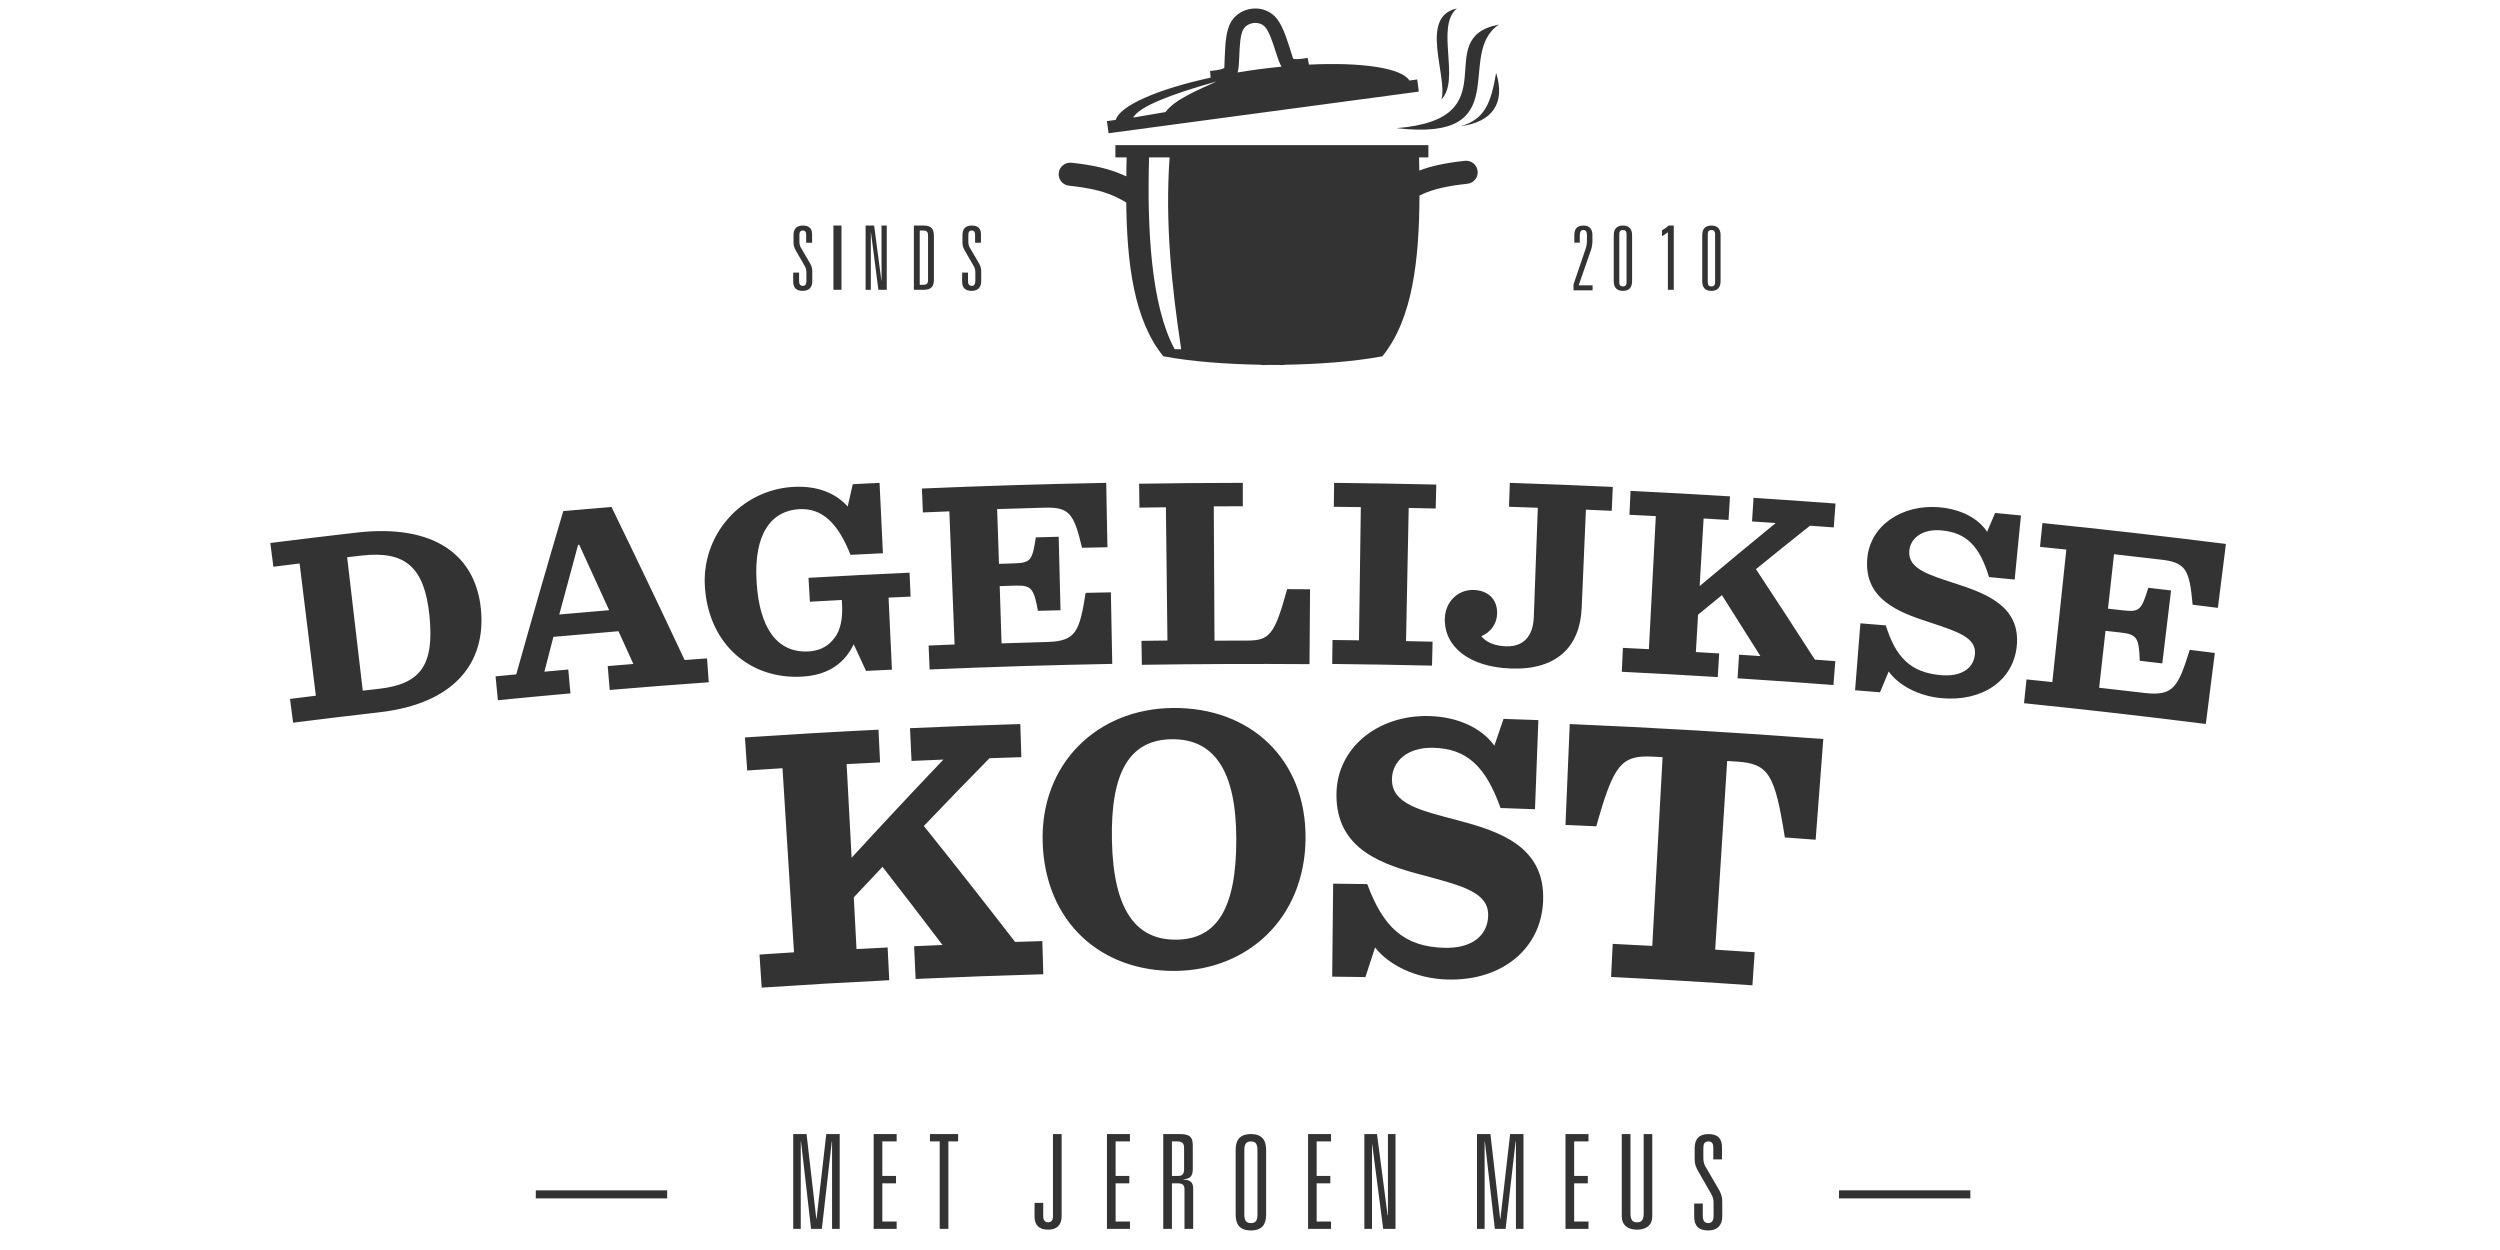
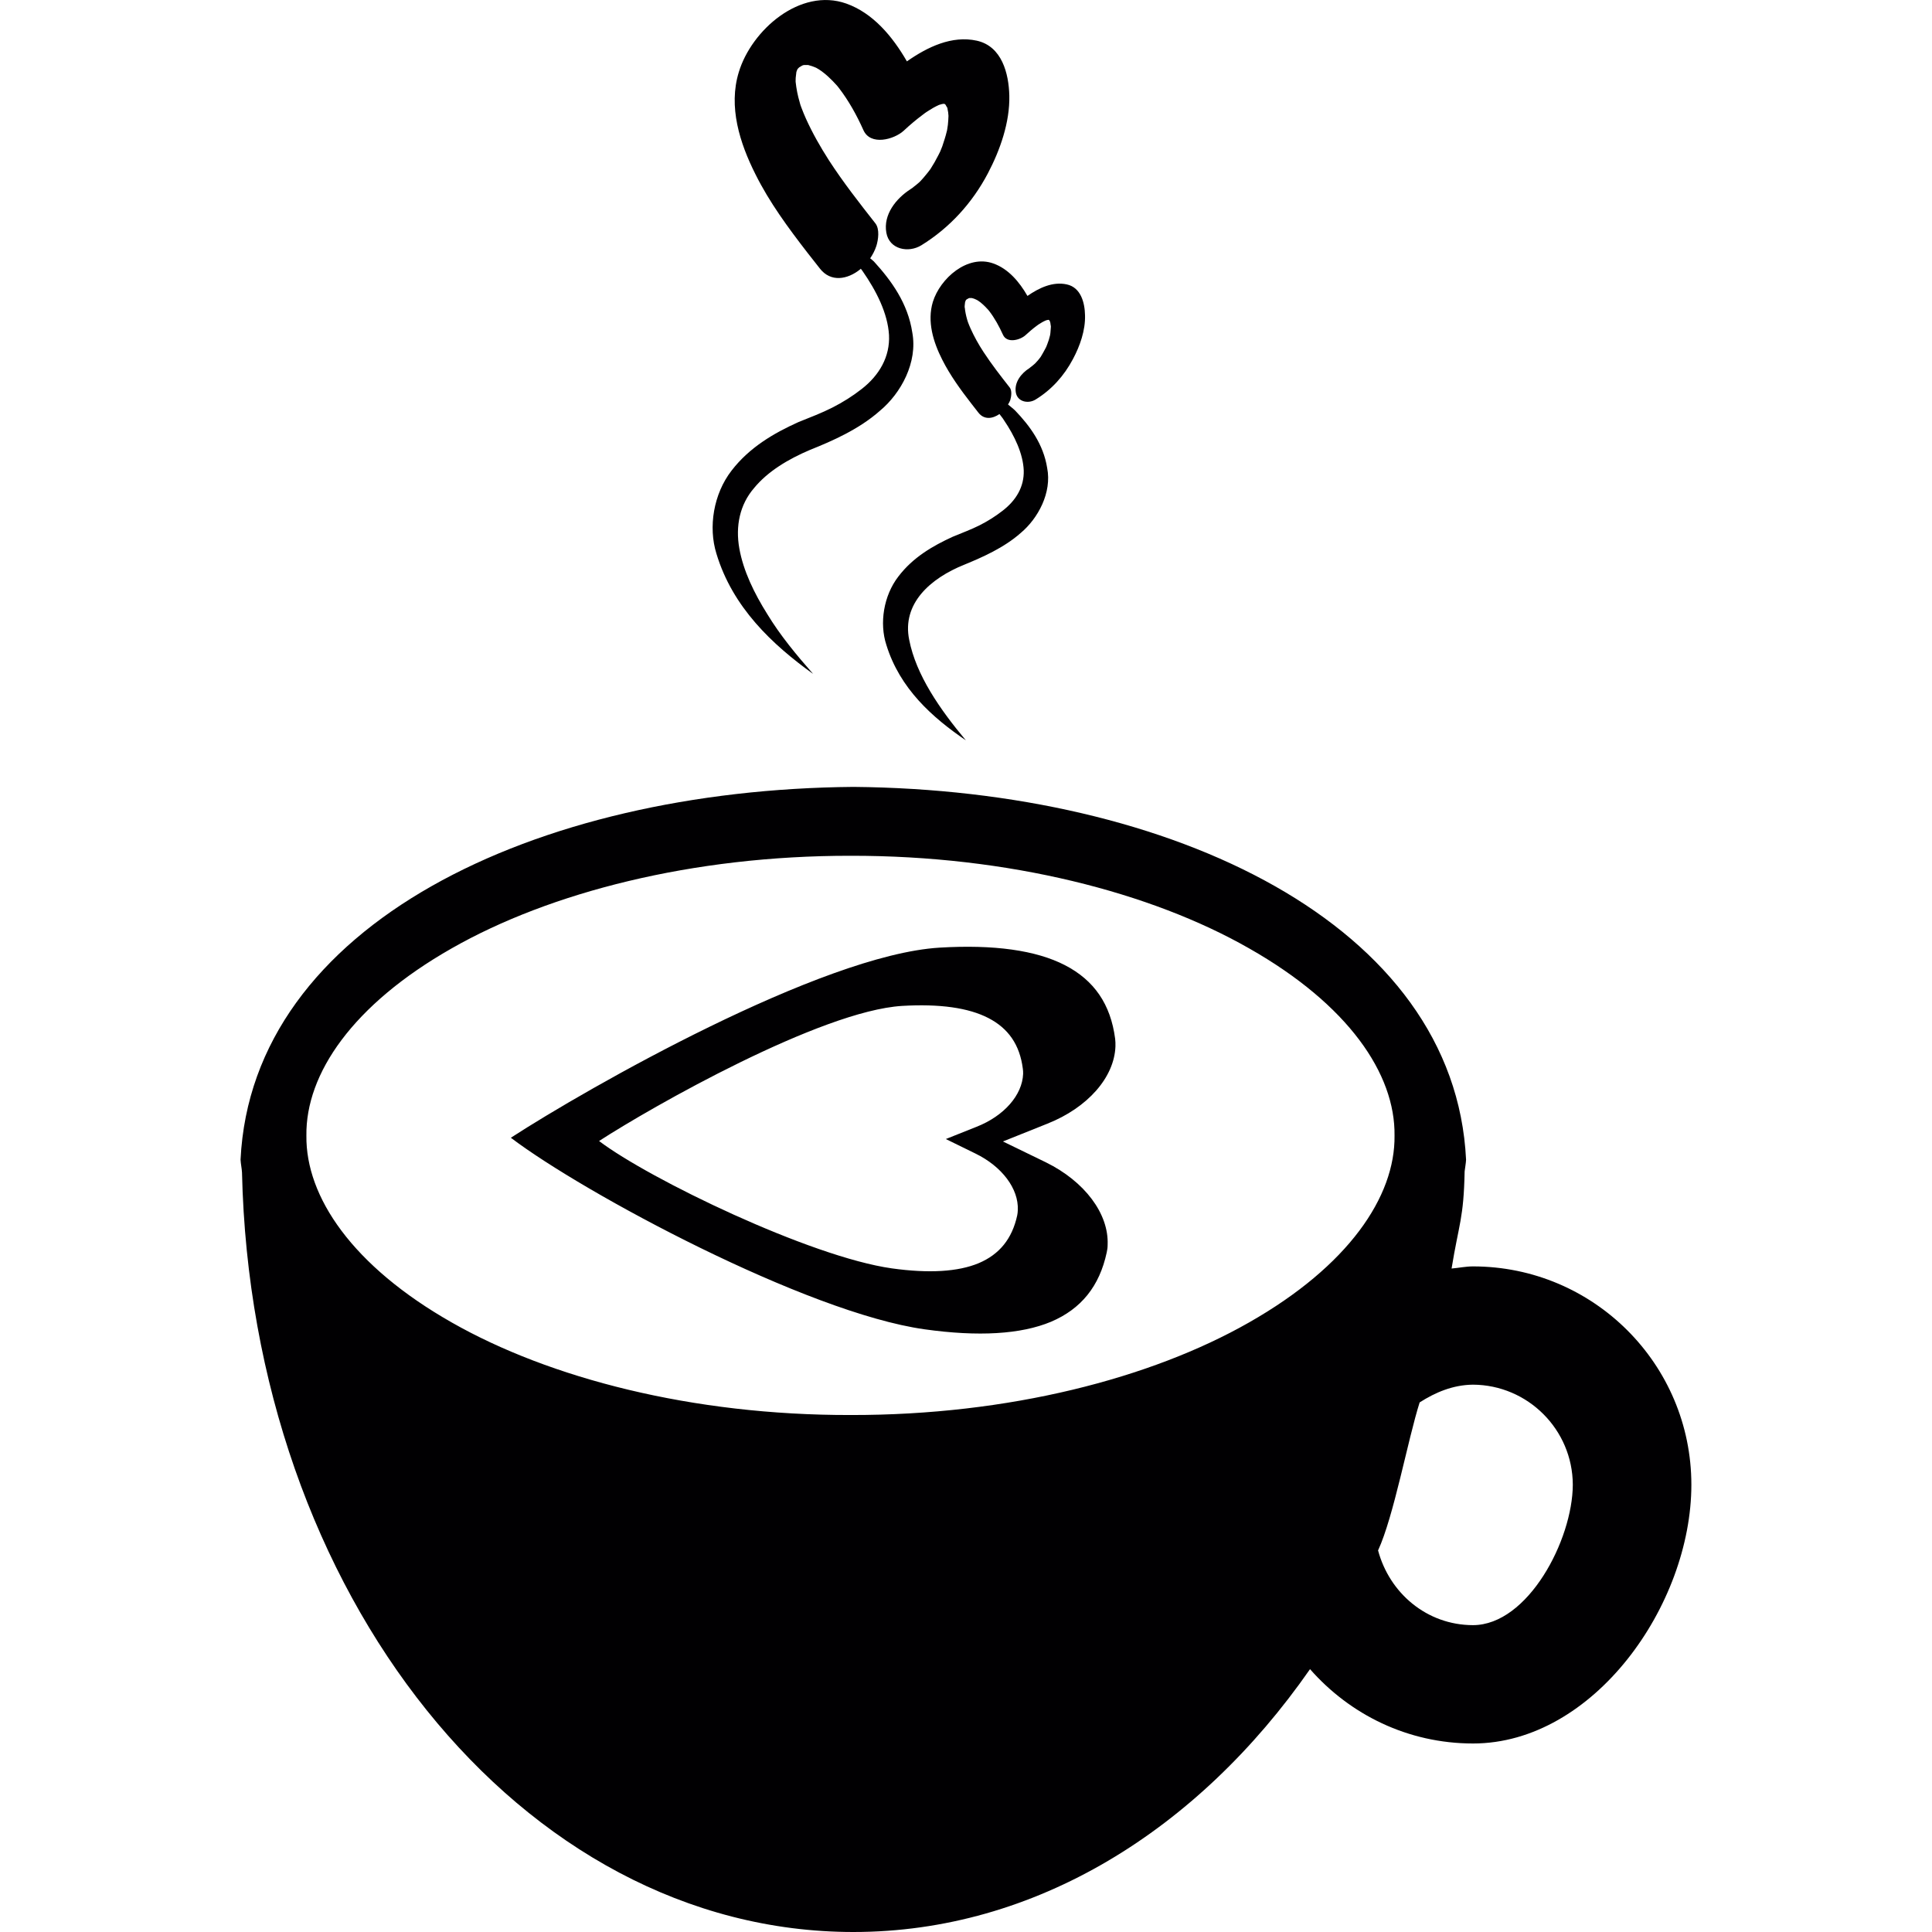
- <svg xmlns="http://www.w3.org/2000/svg" width="200" height="100" viewBox="25 0 200 100">
-   <g fill="none" fill-rule="evenodd">
-     <path fill="#333" d="M67.863 95.871h10.51v-.642h-10.51z" />
-     <path d="M25 0h200v99H25z" />
-     <path fill="#333" d="M91.102 90.726h1.074v7.584h-.611v-6.996h-.02l-.797 6.996h-.863l-.804-6.996h-.02v6.996h-.604v-7.584h1.068l.779 6.786h.019l.779-6.786M94.892 90.726h1.84v.588h-1.145v2.763h1.094v.589h-1.094v3.057h1.146v.587h-1.84v-7.584M100.176 91.314h-.779v-.588h2.252v.588h-.778v6.996h-.695v-6.996M109.237 90.726h.695v6.566c0 .755-.431 1.08-1.081 1.08-.74 0-1.088-.377-1.088-1.049V96.23h.695v1.093c0 .325.18.462.393.462.219 0 .386-.137.386-.451v-6.608M113.555 90.726h1.84v.588h-1.145v2.763h1.094v.589h-1.094v3.057h1.146v.587h-1.84v-7.584M119.212 94.077c.328 0 .515-.095.515-.547v-1.701c0-.441-.232-.515-.586-.515h-.386v2.763h.457zm.547 1.05c0-.368-.219-.461-.547-.461h-.457v3.644h-.695v-7.584h1.294c.663 0 1.068.115 1.068.871v1.924c0 .587-.219.788-.753.818v.022c.49.03.785.178.785.702v3.247h-.695v-3.182zM124.547 97.134c0 .42.084.714.528.714s.521-.293.521-.714V92.03c0-.422-.077-.716-.521-.716s-.528.294-.528.716v5.104zm-.695-5.126c0-.747.283-1.282 1.223-1.282.933 0 1.216.535 1.216 1.282v5.146c0 .75-.283 1.282-1.216 1.282-.94 0-1.223-.533-1.223-1.282v-5.146zM129.644 90.726h1.84v.588h-1.151v2.763h1.094v.589h-1.094v3.057h1.152v.587h-1.84v-7.584M136.035 90.726h.605v7.584h-.985l-.875-6.743h-.02v6.743h-.611v-7.584h1.01l.85 6.492h.026v-6.492M145.81 90.726h1.069v7.584h-.605v-6.996h-.026l-.798 6.996h-.863l-.798-6.996h-.019v6.996h-.611v-7.584h1.075l.778 6.786h.02l.778-6.786M150.238 90.726h1.84v.588h-1.145v2.763h1.094v.589h-1.094v3.057h1.145v.587h-1.84v-7.584M156.493 90.726h.689v6.566c0 .84-.624 1.08-1.23 1.08-.579 0-1.21-.24-1.21-1.08v-6.566h.696v6.345c0 .546.18.714.528.714.353 0 .527-.168.527-.714v-6.345M162.066 91.83c0-.294-.07-.516-.399-.516-.321 0-.399.222-.399.515v.799c0 .241.039.483.161.683l1.1 1.89c.155.262.252.59.252.926v1.196c0 .715-.419 1.113-1.114 1.113-.765 0-1.132-.345-1.132-1.113v-1.039h.688v.998c0 .355.142.566.444.566.284 0 .419-.21.419-.566V96.22a1.35 1.35 0 0 0-.2-.725l-1.017-1.774c-.186-.326-.296-.579-.296-.967v-.914c0-.746.393-1.114 1.094-1.114.78 0 1.094.368 1.094 1.062v.966h-.695v-.925M172.119 95.871h10.509v-.642h-10.51zM89.493 18.792c0-.198-.045-.349-.264-.349-.225 0-.277.15-.277.349v.542c0 .163.032.327.11.462l.746 1.28c.11.179.174.4.174.628v.81c0 .485-.283.755-.753.755-.521 0-.772-.234-.772-.755v-.705h.47v.677c0 .242.096.385.302.385.193 0 .283-.143.283-.385v-.72a.943.943 0 0 0-.135-.49l-.695-1.203c-.122-.221-.2-.392-.2-.654V18.8c0-.506.264-.755.747-.755.521 0 .74.25.74.72v.654h-.476v-.627M91.674 23.183h.644v-5.138h-.644zM95.523 18.045h.418v5.138h-.67l-.591-4.569h-.013v4.57h-.418v-5.139h.682l.579 4.398h.013v-4.398M98.83 22.784c.316 0 .413-.1.413-.398v-3.544c0-.299-.097-.399-.412-.399h-.251v4.34h.25zm-.72-4.739h.804c.644 0 .798.327.798.833v3.472c0 .506-.154.833-.798.833h-.804v-5.138zM103.007 18.792c0-.198-.045-.349-.264-.349-.225 0-.276.15-.276.349v.542c0 .163.032.327.11.462l.746 1.28c.11.179.173.4.173.628v.81c0 .485-.29.755-.753.755-.52 0-.772-.234-.772-.755v-.705h.47v.677c0 .242.09.385.302.385.187 0 .284-.143.284-.385v-.72a.943.943 0 0 0-.135-.49l-.696-1.203c-.122-.221-.199-.392-.199-.654V18.8c0-.506.264-.755.746-.755.522 0 .734.25.734.72v.654h-.47v-.627M150.946 18.814c0-.513.225-.769.746-.769.47 0 .702.292.702.761v.499c0 .192-.039.47-.11.676l-.99 2.846h1.113v.4h-1.526v-.477l.96-2.82c.083-.24.115-.454.115-.703v-.406c0-.285-.09-.42-.283-.42-.193 0-.29.135-.29.42v.591h-.437v-.598M155.122 18.757c0-.128 0-.355-.29-.355-.289 0-.289.227-.289.355v3.8c0 .129 0 .356.29.356s.29-.227.29-.356v-3.8zm-1.023.05c0-.647.419-.762.734-.762.322 0 .734.115.734.761v3.701c0 .648-.412.762-.734.762-.315 0-.734-.114-.734-.762v-3.7zM158.43 18.578c-.11.092-.334.25-.47.32v-.476a2.63 2.63 0 0 0 .535-.377h.405v5.138h-.47v-4.605M162.208 18.757c0-.128 0-.355-.296-.355-.29 0-.29.227-.29.355v3.8c0 .129 0 .356.29.356.296 0 .296-.227.296-.356v-3.8zm-1.03.05c0-.647.412-.762.734-.762s.734.115.734.761v3.701c0 .648-.412.762-.734.762s-.734-.114-.734-.762v-3.7zM125.673 5.545c-.566.076-1.12.161-1.666.252.096-.33.115-.777.135-1.28.032-.788.07-1.755.328-2.179.341-.561 1.216-.678 1.692-.227.354.342.65 1.263.889 2.016.154.483.296.911.47 1.205a52.67 52.67 0 0 0-1.848.213m-7.433 3.42l-2.587.441c.496-.897 3.05-1.875 6.687-2.893-1.59.735-3.321 1.42-4.1 2.452m20.137-2.608l-.624.085c-.611-1.005-3.816-1.48-8.038-1.272l-.103-.54s-.978.186-1.165.057c0 0-.129-.415-.29-.91-.283-.875-.624-1.946-1.203-2.497-1.01-.968-2.748-.734-3.469.467-.412.683-.463 1.806-.502 2.725-.019.518-.038.953-.038.953-.148.174-1.14.252-1.14.252l.046.535c-4.216.914-7.26 2.234-7.588 3.38l-.708.096.129.97 24.822-3.33-.129-.971M118.974 27.938c-1.899-3.494-2.214-9.678-2.047-15.345h1.641c-.367 5.159.155 10.26.927 15.345h-.521zm24.236-14.253a.923.923 0 0 0-1.017-.82c-1.557.168-2.664.407-3.649.779l-.02-1.051h.747v-.98h-25.04v.98h.9c-.012.507-.025 1.013-.025 1.518-.103-.05-.213-.097-.316-.142-1.094-.471-2.29-.758-4.073-.95a.92.92 0 0 0-1.017.82.916.916 0 0 0 .817 1.015c1.596.172 2.632.415 3.54.806.354.151.695.33 1.042.537.058 4.88.612 9.41 2.967 12.308 2.44.448 5.136.626 7.832.677v.017c.31 0 .618 0 .927-.004.309.003.618.004.927.004v-.017c2.703-.05 5.4-.229 7.838-.677 2.44-3.007 2.948-7.773 2.967-12.864.096-.047.193-.09.29-.134.907-.392 1.95-.634 3.546-.806a.916.916 0 0 0 .817-1.016zM141.872 10.096c1.93-.569 2.407-1.867 2.818-4.271.766 2.452-.321 3.931-2.818 4.271M140.31 7.954c1.544-1.56-.502-5.841 1.242-7.275-3.07.654-.708 5.425-1.242 7.275" />
-     <path d="M136.723 10.252c9.699 1.131 4.627-5.915 8.193-8.287-5.657 1.062 1.068 7.545-8.193 8.287M55.326 55.103c3.328-.38 4.447-1.887 4.023-5.918-.406-3.809-1.918-5.139-5.406-4.741l-1.172.135c.419 3.558.83 7.116 1.249 10.674l1.306-.15zm-7.124.81a565.89 565.89 0 0 1 2.066-.257c-.431-3.526-.862-7.052-1.3-10.578-.695.086-1.397.173-2.098.262-.084-.634-.16-1.268-.245-1.901a615.12 615.12 0 0 1 6.919-.834c6.268-.715 9.511 1.862 9.93 6.13.418 4.258-2.079 7.56-8.141 8.25-2.298.263-4.595.54-6.886.83-.084-.634-.161-1.268-.245-1.901zM69.742 49.16c1.332-.12 2.658-.234 3.99-.345a846.714 846.714 0 0 0-2.394-5.234l-.09.008a870.049 870.049 0 0 0-1.506 5.571zm4.737 1.338c-1.738.143-3.47.293-5.207.451-.238.928-.482 1.857-.72 2.786.637-.06 1.274-.117 1.91-.174l.175 1.909a633.31 633.31 0 0 0-5.805.546c-.065-.636-.123-1.271-.187-1.907l1.654-.161a962.908 962.908 0 0 1 3.765-13.063c1.287-.114 2.568-.223 3.855-.328a932.276 932.276 0 0 1 5.85 12.243l1.795-.13.135 1.911c-2.638.188-5.277.393-7.922.616-.051-.637-.103-1.273-.16-1.91.688-.058 1.37-.114 2.052-.169-.392-.874-.791-1.747-1.19-2.62zM89.192 54.129c-4.196.247-7.465-2.602-7.793-7.085a7.51 7.51 0 0 1 7.015-8.09c1.956-.116 3.404.47 4.402 1.564l.405-1.784c.714-.037 1.429-.072 2.143-.106l.27 5.631c-.862.041-1.73.085-2.593.129-1.023-2.593-2.31-3.76-4.119-3.655-2.162.125-3.655 1.9-3.391 5.878.231 3.626 1.634 5.65 4.17 5.503 1.01-.06 1.634-.511 2.066-1.087.476-.6.656-1.579.598-2.634l-.02-.395c-.849.045-1.698.092-2.554.141-.032-.637-.07-1.275-.11-1.913 2.697-.155 5.387-.292 8.084-.411.025.638.051 1.276.083 1.914l-1.763.08.27 5.763c-.688.032-1.383.066-2.072.101l-.985-2.133c-.669 1.383-1.879 2.458-4.106 2.589M99.288 51.643c.688-.03 1.383-.058 2.078-.085-.141-3.55-.283-7.1-.418-10.65l-2.117.088-.078-1.914c4.91-.21 9.828-.36 14.744-.454l.097 5.152-2.034.042c-.643-2.738-1.01-3.261-2.986-3.209a682.48 682.48 0 0 0-3.803.115c.051 1.46.096 2.919.148 4.38.418-.015.836-.029 1.255-.041 1.306-.04 1.415-.284 1.692-2.077.612-.018 1.217-.034 1.828-.05.045 1.96.096 3.92.148 5.879-.605.015-1.204.031-1.808.048-.329-1.796-.522-2.056-1.802-2.017l-1.255.04c.051 1.526.103 3.053.148 4.579 1.216-.04 2.432-.077 3.649-.11 2.33-.062 2.587-.858 3.076-3.931.676-.015 1.351-.029 2.02-.041.04 1.907.071 3.816.11 5.724-4.872.09-9.743.24-14.609.447-.032-.638-.058-1.276-.083-1.915M124.425 38.628v1.871c-.772.001-1.551.004-2.323.009l.058 10.746a694.79 694.79 0 0 1 2.58-.008c1.828 0 2.22-.439 3.23-4.114l1.835.01c-.013 1.997-.026 3.993-.045 5.99a613.313 613.313 0 0 0-13.412.052c-.013-.639-.019-1.278-.032-1.916.695-.01 1.384-.02 2.079-.027-.039-3.553-.084-7.106-.123-10.658-.701.008-1.409.018-2.117.028-.006-.639-.02-1.277-.026-1.915 2.768-.041 5.529-.064 8.296-.068M131.6 51.2c.702.008 1.41.016 2.118.026.051-3.553.103-7.104.148-10.657-.72-.01-1.442-.018-2.163-.026.013-.638.02-1.277.026-1.915 2.722.028 5.445.073 8.173.137-.012.639-.032 1.277-.045 1.916-.72-.017-1.441-.033-2.162-.047l-.212 10.655 2.123.046c-.013.639-.025 1.278-.045 1.916a610.505 610.505 0 0 0-7.986-.135c.006-.639.02-1.277.026-1.915M140.586 49.492c.032-1.343 1.036-2.332 2.31-2.295 1.094.032 1.911.697 1.873 1.908-.026.836-.535 1.48-1.262 1.79.38.495 1.107.782 1.982.81 1.384.046 2.156-.806 2.214-2.324.103-2.92.213-5.839.322-8.759-.772-.028-1.538-.055-2.304-.08.02-.638.045-1.276.064-1.914 2.748.09 5.496.198 8.238.325-.026.638-.058 1.275-.084 1.913a739.37 739.37 0 0 0-2.066-.092c-.115 2.626-.225 5.252-.34 7.878-.136 3.081-1.99 4.956-5.638 4.83-3.334-.112-5.361-1.721-5.31-3.99M160.67 52.164l1.866.112-.116 1.89a633.375 633.375 0 0 0-7.677-.423c.032-.638.058-1.276.09-1.914.695.034 1.384.068 2.079.104.18-3.548.366-7.095.553-10.643-.701-.036-1.41-.072-2.11-.106.031-.638.064-1.276.09-1.913 2.65.128 5.302.274 7.954.437l-.116 1.89-1.995-.119c-.103 1.803-.206 3.606-.316 5.408a580.751 580.751 0 0 1 6.088-5.045l-1.898-.126c.039-.63.077-1.26.122-1.89 2.188.142 4.376.294 6.558.458-.045.637-.09 1.274-.142 1.91l-1.898-.139a425.029 425.029 0 0 0-4.325 3.477c1.59 2.407 3.16 4.819 4.711 7.237.547.04 1.088.081 1.635.123-.045.637-.097 1.274-.148 1.91a605.95 605.95 0 0 0-7.671-.538c.038-.629.083-1.26.122-1.888l1.705.11a833.661 833.661 0 0 0-3.076-4.875c-.644.52-1.274 1.041-1.911 1.564l-.174 2.99M173.83 49.866c.676.053 1.359.109 2.034.164.792 2.541 1.963 3.763 4.396 3.982 1.634.147 2.625-.53 2.735-1.67.129-1.338-1.39-1.815-3.656-2.567-2.451-.793-5.212-1.832-4.961-5.058.206-2.677 2.786-4.399 5.792-4.133 1.692.15 3.102.878 3.797 1.962.218-.504.43-1.007.643-1.51l2.066.2-.502 5.128-2.053-.198c-.753-2.482-1.815-3.557-3.803-3.734-1.57-.139-2.49.646-2.575 1.634-.122 1.449 1.558 1.92 3.81 2.656 2.44.796 5.104 1.838 4.788 4.97-.276 2.74-2.741 4.459-6.01 4.162-1.886-.17-3.47-1.057-4.235-2.138-.238.555-.47 1.111-.695 1.667l-1.995-.161c.135-1.786.283-3.571.425-5.356M187.12 54.352c.689.07 1.377.142 2.066.215l1.12-10.6a583.06 583.06 0 0 0-2.105-.218l.193-1.906c4.898.5 9.789 1.057 14.68 1.673-.219 1.704-.431 3.408-.644 5.113-.676-.085-1.351-.169-2.02-.251-.252-2.803-.535-3.373-2.504-3.605-1.261-.15-2.523-.294-3.784-.435l-.483 4.355 1.249.141c1.3.148 1.441-.077 1.975-1.812.605.07 1.21.142 1.822.214-.238 1.946-.47 3.893-.702 5.838l-1.802-.212c-.064-1.825-.219-2.11-1.493-2.255-.418-.048-.83-.095-1.248-.14-.174 1.516-.341 3.034-.509 4.552 1.21.135 2.42.274 3.63.416 2.317.274 2.69-.477 3.617-3.448l2.008.25c-.238 1.894-.483 3.787-.721 5.681a606.575 606.575 0 0 0-14.544-1.66c.07-.635.135-1.27.199-1.906M93.521 75.926c.83-.043 1.66-.086 2.49-.127.046.872.085 1.746.13 2.618-3.405.168-6.81.365-10.207.593l-.174-2.646c.92-.062 1.84-.122 2.76-.179-.308-4.909-.61-9.818-.92-14.728-.939.06-1.885.12-2.825.183-.064-.882-.122-1.764-.18-2.646 3.56-.238 7.118-.445 10.683-.62.039.873.084 1.747.129 2.619-.895.044-1.79.09-2.677.137.135 2.497.264 4.993.399 7.49a569.59 569.59 0 0 1 7.343-7.854c-.85.034-1.7.07-2.549.109a356.63 356.63 0 0 0-.122-2.62 594.57 594.57 0 0 1 8.823-.332c.032.883.058 1.767.084 2.651-.85.026-1.7.053-2.549.083-1.77 1.8-3.52 3.607-5.251 5.422a627.916 627.916 0 0 1 7.298 9.274l2.181-.066.078 2.652c-3.411.096-6.816.223-10.214.378-.045-.873-.083-1.746-.122-2.619.76-.035 1.513-.068 2.272-.1a613.655 613.655 0 0 0-4.801-6.25c-.772.81-1.538 1.624-2.297 2.439.07 1.38.148 2.76.218 4.14M123.903 67.123c-.006-5.517-1.808-8.02-5.155-7.985-3.346.038-4.91 2.576-4.794 8.091.11 5.55 1.905 7.98 5.155 7.944 3.243-.032 4.807-2.498 4.794-8.05zm-15.49.268c-.193-6.277 4.337-10.689 10.4-10.753 6.223-.066 10.695 4.099 10.631 10.468-.064 6.312-4.582 10.504-10.406 10.567-5.972.064-10.426-3.91-10.625-10.282zM131.652 70.691c.907.01 1.815.022 2.729.036 1.274 3.437 2.928 5.016 6.184 5.098 2.175.058 3.437-.968 3.488-2.552.058-1.859-1.995-2.387-5.077-3.22-3.328-.872-7.099-2.042-7.06-6.523.032-3.718 3.327-6.341 7.388-6.247 2.278.052 4.215.934 5.245 2.37l.734-2.143c.926.031 1.853.064 2.786.098l-.27 7.13c-.914-.035-1.834-.067-2.755-.097-1.203-3.364-2.715-4.755-5.393-4.818-2.11-.05-3.269 1.12-3.295 2.491-.032 2.014 2.246 2.508 5.316 3.324 3.32.88 6.957 2.09 6.777 6.447-.155 3.81-3.282 6.394-7.646 6.278-2.503-.067-4.685-1.142-5.798-2.563l-.772 2.365c-.888-.013-1.77-.024-2.658-.033l.077-7.44M154.016 75.508c1.055.052 2.11.107 3.166.165.277-5.033.553-10.067.824-15.1l-.786-.042c-2.548-.134-3.134.664-4.517 5.573-.824-.038-1.648-.074-2.465-.11.116-2.69.225-5.38.341-8.07a608.01 608.01 0 0 1 20.285 1.198c-.206 2.686-.412 5.371-.612 8.056-.823-.063-1.64-.123-2.464-.182-.798-5.039-1.281-5.9-3.83-6.067l-.785-.05c-.321 5.03-.643 10.06-.959 15.092a624.5 624.5 0 0 1 3.16.208c-.064.883-.122 1.764-.18 2.646a594.724 594.724 0 0 0-11.307-.668c.045-.883.09-1.766.129-2.649" fill="#333" />
+ <svg xmlns="http://www.w3.org/2000/svg" version="1.1" id="Capa_1" x="0px" y="0px" viewBox="0 0 25.468 25.468" style="enable-background:new 0 0 25.468 25.468;" xml:space="preserve">
+   <g>
+     <path style="fill:#010002;" d="M19.417,16.694c-0.096,0-0.188,0.02-0.282,0.028c0.096-0.59,0.16-0.658,0.172-1.28   c0.006-0.051,0.016-0.101,0.019-0.154c-0.149-3.101-3.876-4.877-8.076-4.915c-4.203,0.036-7.929,1.813-8.079,4.914   c0.003,0.058,0.016,0.112,0.019,0.168c0-0.002,0-0.002,0-0.002c0.125,5.557,3.681,10.015,8.06,10.015   c2.397,0,4.543-1.344,6.019-3.465c0.526,0.599,1.289,0.98,2.149,0.98c1.588,0,2.878-1.823,2.878-3.412   C22.295,17.982,21.006,16.694,19.417,16.694z M16.465,17.433c-1.289,0.735-3.167,1.224-5.253,1.22   c-2.088,0.004-3.967-0.485-5.257-1.22c-1.309-0.744-1.926-1.656-1.916-2.463c-0.011-0.814,0.609-1.726,1.916-2.469   c1.291-0.736,3.17-1.222,5.257-1.22c2.085-0.003,3.964,0.484,5.253,1.22c1.309,0.743,1.929,1.655,1.918,2.469   C18.393,15.775,17.774,16.689,16.465,17.433z M19.417,21.423c-0.61-0.001-1.101-0.424-1.251-0.985   c0.208-0.451,0.392-1.46,0.548-1.951c0.206-0.132,0.438-0.231,0.702-0.234c0.724,0.003,1.314,0.592,1.317,1.318   C20.731,20.3,20.142,21.422,19.417,21.423z M14.704,13.794c0.001-0.035,0-0.069-0.004-0.101c-0.059-0.454-0.276-0.771-0.662-0.97   c-0.382-0.197-0.937-0.274-1.654-0.231c-1.557,0.095-4.638,1.85-5.65,2.506c0.958,0.728,3.896,2.307,5.453,2.525   c0.711,0.1,1.271,0.066,1.667-0.099c0.398-0.169,0.64-0.469,0.735-0.914c0.008-0.033,0.012-0.067,0.012-0.101   c0.017-0.41-0.303-0.835-0.812-1.086l-0.568-0.276l0.587-0.235C14.337,14.602,14.689,14.203,14.704,13.794z M12.872,14.854   l-0.404,0.161l0.39,0.191c0.351,0.171,0.571,0.464,0.559,0.745c-0.001,0.024-0.003,0.048-0.008,0.071   c-0.067,0.307-0.233,0.513-0.507,0.629c-0.272,0.114-0.657,0.137-1.145,0.069c-1.072-0.15-3.201-1.179-3.86-1.679   c0.695-0.451,2.924-1.716,3.995-1.781c0.493-0.029,0.874,0.024,1.137,0.16c0.264,0.136,0.414,0.353,0.454,0.667   c0.004,0.021,0.004,0.046,0.004,0.069C13.476,14.436,13.236,14.711,12.872,14.854z M9.444,7.298c-0.109-0.35-0.039-0.787,0.2-1.095   c0.236-0.307,0.56-0.494,0.879-0.638c0.172-0.069,0.306-0.12,0.447-0.191c0.14-0.071,0.27-0.153,0.386-0.244   c0.236-0.182,0.378-0.43,0.363-0.715c-0.017-0.285-0.166-0.58-0.35-0.844c-0.006-0.011-0.016-0.019-0.022-0.029   c-0.003,0.002-0.005,0.005-0.006,0.007c-0.17,0.138-0.391,0.174-0.533-0.009c-0.056-0.071-0.111-0.14-0.165-0.21   c-0.252-0.326-0.5-0.662-0.684-1.032c-0.208-0.413-0.36-0.891-0.22-1.347c0.167-0.553,0.809-1.119,1.417-0.904   c0.352,0.125,0.61,0.434,0.799,0.762c0.273-0.191,0.593-0.344,0.92-0.273c0.333,0.073,0.423,0.434,0.43,0.724   c0.008,0.352-0.121,0.718-0.283,1.026c-0.205,0.389-0.502,0.716-0.876,0.947c-0.172,0.106-0.423,0.055-0.462-0.165   c-0.043-0.239,0.129-0.452,0.317-0.573c0.003-0.002,0.007-0.005,0.01-0.007c0.001,0,0.001,0,0.002-0.001   c0.023-0.014,0.046-0.032,0.011-0.009c0.001-0.001,0.002-0.001,0.003-0.002c0.032-0.023,0.063-0.048,0.092-0.074   c0.004-0.005,0.01-0.01,0.015-0.015c0.02-0.021,0.04-0.044,0.058-0.066c0.026-0.03,0.05-0.061,0.073-0.092   c0.038-0.059,0.073-0.12,0.104-0.182c0.008-0.016,0.017-0.034,0.025-0.05c0.009-0.02,0.021-0.053,0.027-0.067   c0.021-0.064,0.043-0.128,0.058-0.192c0.002-0.006,0.004-0.013,0.005-0.019c0.004-0.024,0.008-0.049,0.011-0.072   c0.004-0.04,0.007-0.079,0.008-0.12c-0.002-0.016-0.003-0.035-0.004-0.045c-0.004-0.022-0.007-0.043-0.012-0.065   c-0.002,0-0.002-0.002-0.004-0.003c-0.006-0.011-0.012-0.022-0.019-0.034c-0.004-0.003-0.007-0.006-0.01-0.008   c-0.003-0.001-0.005-0.002-0.007-0.004C12.438,1.37,12.428,1.37,12.42,1.371c-0.006,0.001-0.013,0.003-0.021,0.006   c-0.007,0.002-0.014,0.004-0.021,0.006c-0.026,0.012-0.05,0.024-0.075,0.038c-0.023,0.012-0.089,0.056-0.092,0.057   c-0.015,0.011-0.031,0.021-0.045,0.033c-0.089,0.066-0.174,0.138-0.254,0.213c-0.128,0.116-0.438,0.201-0.531-0.01   c-0.087-0.195-0.193-0.386-0.323-0.555c-0.01-0.012-0.022-0.026-0.025-0.031c-0.019-0.021-0.037-0.041-0.056-0.06   c-0.038-0.038-0.077-0.076-0.12-0.109c-0.02-0.016-0.041-0.031-0.063-0.045c-0.007-0.005-0.026-0.014-0.036-0.021   c-0.035-0.015-0.068-0.027-0.105-0.036c0,0,0,0-0.001,0c-0.017,0-0.032-0.001-0.049,0c-0.008,0-0.015,0.002-0.019,0.004   c-0.003,0-0.005,0.001-0.007,0.002c-0.015,0.008-0.034,0.02-0.041,0.024c-0.005,0.004-0.01,0.009-0.015,0.015   c-0.005,0.003-0.008,0.01-0.012,0.017c-0.003,0.009-0.007,0.02-0.011,0.03c-0.003,0.025-0.008,0.062-0.009,0.078   c0,0.014-0.001,0.027-0.001,0.041c0,0.004,0,0.007,0,0.009c0.01,0.093,0.027,0.182,0.054,0.272   c0.003,0.015,0.008,0.028,0.012,0.042c0.005,0.012,0.009,0.026,0.012,0.032c0.018,0.047,0.037,0.095,0.058,0.141   c0.086,0.19,0.19,0.373,0.303,0.549c0.188,0.29,0.4,0.561,0.613,0.832c0.058,0.075,0.038,0.216,0.012,0.298   c-0.019,0.058-0.047,0.112-0.081,0.162c0.016,0.015,0.035,0.027,0.05,0.043c0.23,0.252,0.447,0.551,0.505,0.935   c0.073,0.393-0.148,0.801-0.428,1.033c-0.273,0.242-0.626,0.397-0.919,0.514C10.391,6.052,10.12,6.214,9.94,6.434   C9.753,6.65,9.693,6.934,9.746,7.23c0.053,0.297,0.197,0.592,0.369,0.866c0.17,0.28,0.383,0.537,0.604,0.788   C10.181,8.497,9.657,8.007,9.444,7.298z M12.024,2.478c-0.005,0.003-0.009,0.006-0.013,0.009c-0.001,0-0.001,0.001-0.002,0.001   C12.024,2.478,12.017,2.483,12.024,2.478z M12.297,3.98c-0.078,0.259,0.006,0.529,0.123,0.76c0.104,0.207,0.243,0.398,0.385,0.581   c0.03,0.04,0.061,0.079,0.092,0.118c0.075,0.097,0.186,0.083,0.278,0.019c0.019,0.027,0.042,0.051,0.058,0.079   c0.143,0.21,0.253,0.445,0.262,0.663c0.007,0.215-0.099,0.396-0.283,0.536c-0.09,0.07-0.191,0.134-0.3,0.189   c-0.112,0.056-0.214,0.093-0.354,0.151c-0.257,0.118-0.521,0.268-0.715,0.523c-0.196,0.253-0.252,0.617-0.159,0.902   c0.178,0.577,0.607,0.958,1.048,1.258c-0.34-0.406-0.657-0.861-0.747-1.326c-0.096-0.471,0.27-0.807,0.731-0.991   c0.229-0.094,0.519-0.221,0.74-0.417c0.228-0.191,0.412-0.532,0.348-0.856c-0.05-0.316-0.231-0.557-0.42-0.755   c-0.029-0.029-0.064-0.054-0.096-0.082c0.011-0.019,0.022-0.036,0.029-0.056c0.014-0.047,0.026-0.127-0.007-0.168   c-0.12-0.153-0.239-0.306-0.345-0.468c-0.065-0.099-0.123-0.203-0.171-0.31c-0.011-0.026-0.023-0.052-0.033-0.08   c-0.002-0.004-0.004-0.011-0.006-0.018c-0.002-0.008-0.004-0.016-0.007-0.023c-0.014-0.05-0.025-0.101-0.03-0.154   c-0.002-0.002-0.002-0.004-0.002-0.005c0-0.009,0-0.016,0.001-0.024c0-0.009,0.003-0.028,0.005-0.044   c0.003-0.004,0.004-0.011,0.006-0.016c0.003-0.005,0.005-0.008,0.006-0.012c0.004-0.002,0.006-0.004,0.01-0.008   c0.004-0.001,0.015-0.009,0.023-0.013c0.001,0,0.003-0.002,0.004-0.002c0.004-0.002,0.007-0.002,0.012-0.002   c0.009,0,0.019,0,0.027,0h0.001c0.02,0.004,0.04,0.012,0.058,0.021c0.006,0.003,0.017,0.008,0.021,0.011   c0.012,0.009,0.023,0.017,0.035,0.025c0.024,0.019,0.046,0.04,0.066,0.06c0.012,0.012,0.021,0.024,0.033,0.035   c0.002,0.003,0.009,0.011,0.015,0.018c0.073,0.095,0.132,0.203,0.182,0.313c0.052,0.119,0.228,0.071,0.299,0.005   c0.047-0.043,0.093-0.083,0.143-0.12c0.008-0.007,0.017-0.013,0.026-0.019c0.002-0.002,0.039-0.025,0.052-0.032   c0.014-0.008,0.028-0.014,0.043-0.021c0.004-0.001,0.009-0.003,0.011-0.004c0.004-0.001,0.009-0.001,0.013-0.003   c0.005,0,0.01-0.002,0.015-0.002c0.002,0,0.003,0.002,0.004,0.002c0.002,0.002,0.004,0.003,0.005,0.004   c0.003,0.006,0.007,0.014,0.01,0.019c0.001,0.002,0.001,0.002,0.001,0.002c0.004,0.012,0.004,0.024,0.006,0.036   c0.002,0.006,0.003,0.018,0.004,0.027c-0.001,0.02-0.003,0.043-0.005,0.066c0,0.013-0.003,0.027-0.005,0.042   c-0.001,0.002-0.002,0.006-0.002,0.01c-0.008,0.037-0.02,0.073-0.034,0.109c-0.003,0.009-0.011,0.027-0.015,0.039   c-0.005,0.009-0.009,0.019-0.014,0.027c-0.019,0.035-0.037,0.069-0.058,0.103c-0.012,0.018-0.027,0.035-0.04,0.051   c-0.012,0.013-0.022,0.025-0.035,0.038c-0.003,0.004-0.006,0.005-0.009,0.008c-0.016,0.015-0.034,0.029-0.052,0.042   c-0.004,0.004-0.009,0.007-0.014,0.012c-0.106,0.066-0.203,0.187-0.179,0.322c0.022,0.123,0.164,0.151,0.26,0.092   c0.211-0.129,0.377-0.314,0.493-0.534c0.092-0.172,0.165-0.379,0.159-0.577c-0.003-0.164-0.054-0.367-0.241-0.407   c-0.183-0.04-0.364,0.045-0.518,0.152c-0.106-0.185-0.252-0.358-0.45-0.428C12.753,3.351,12.393,3.67,12.297,3.98z M13.577,4.847   c-0.001,0.001-0.002,0.001-0.003,0.002C13.623,4.814,13.593,4.837,13.577,4.847z" />
  </g>
+   <g>
+ </g>
+   <g>
+ </g>
+   <g>
+ </g>
+   <g>
+ </g>
+   <g>
+ </g>
+   <g>
+ </g>
+   <g>
+ </g>
+   <g>
+ </g>
+   <g>
+ </g>
+   <g>
+ </g>
+   <g>
+ </g>
+   <g>
+ </g>
+   <g>
+ </g>
+   <g>
+ </g>
+   <g>
+ </g>
</svg>
